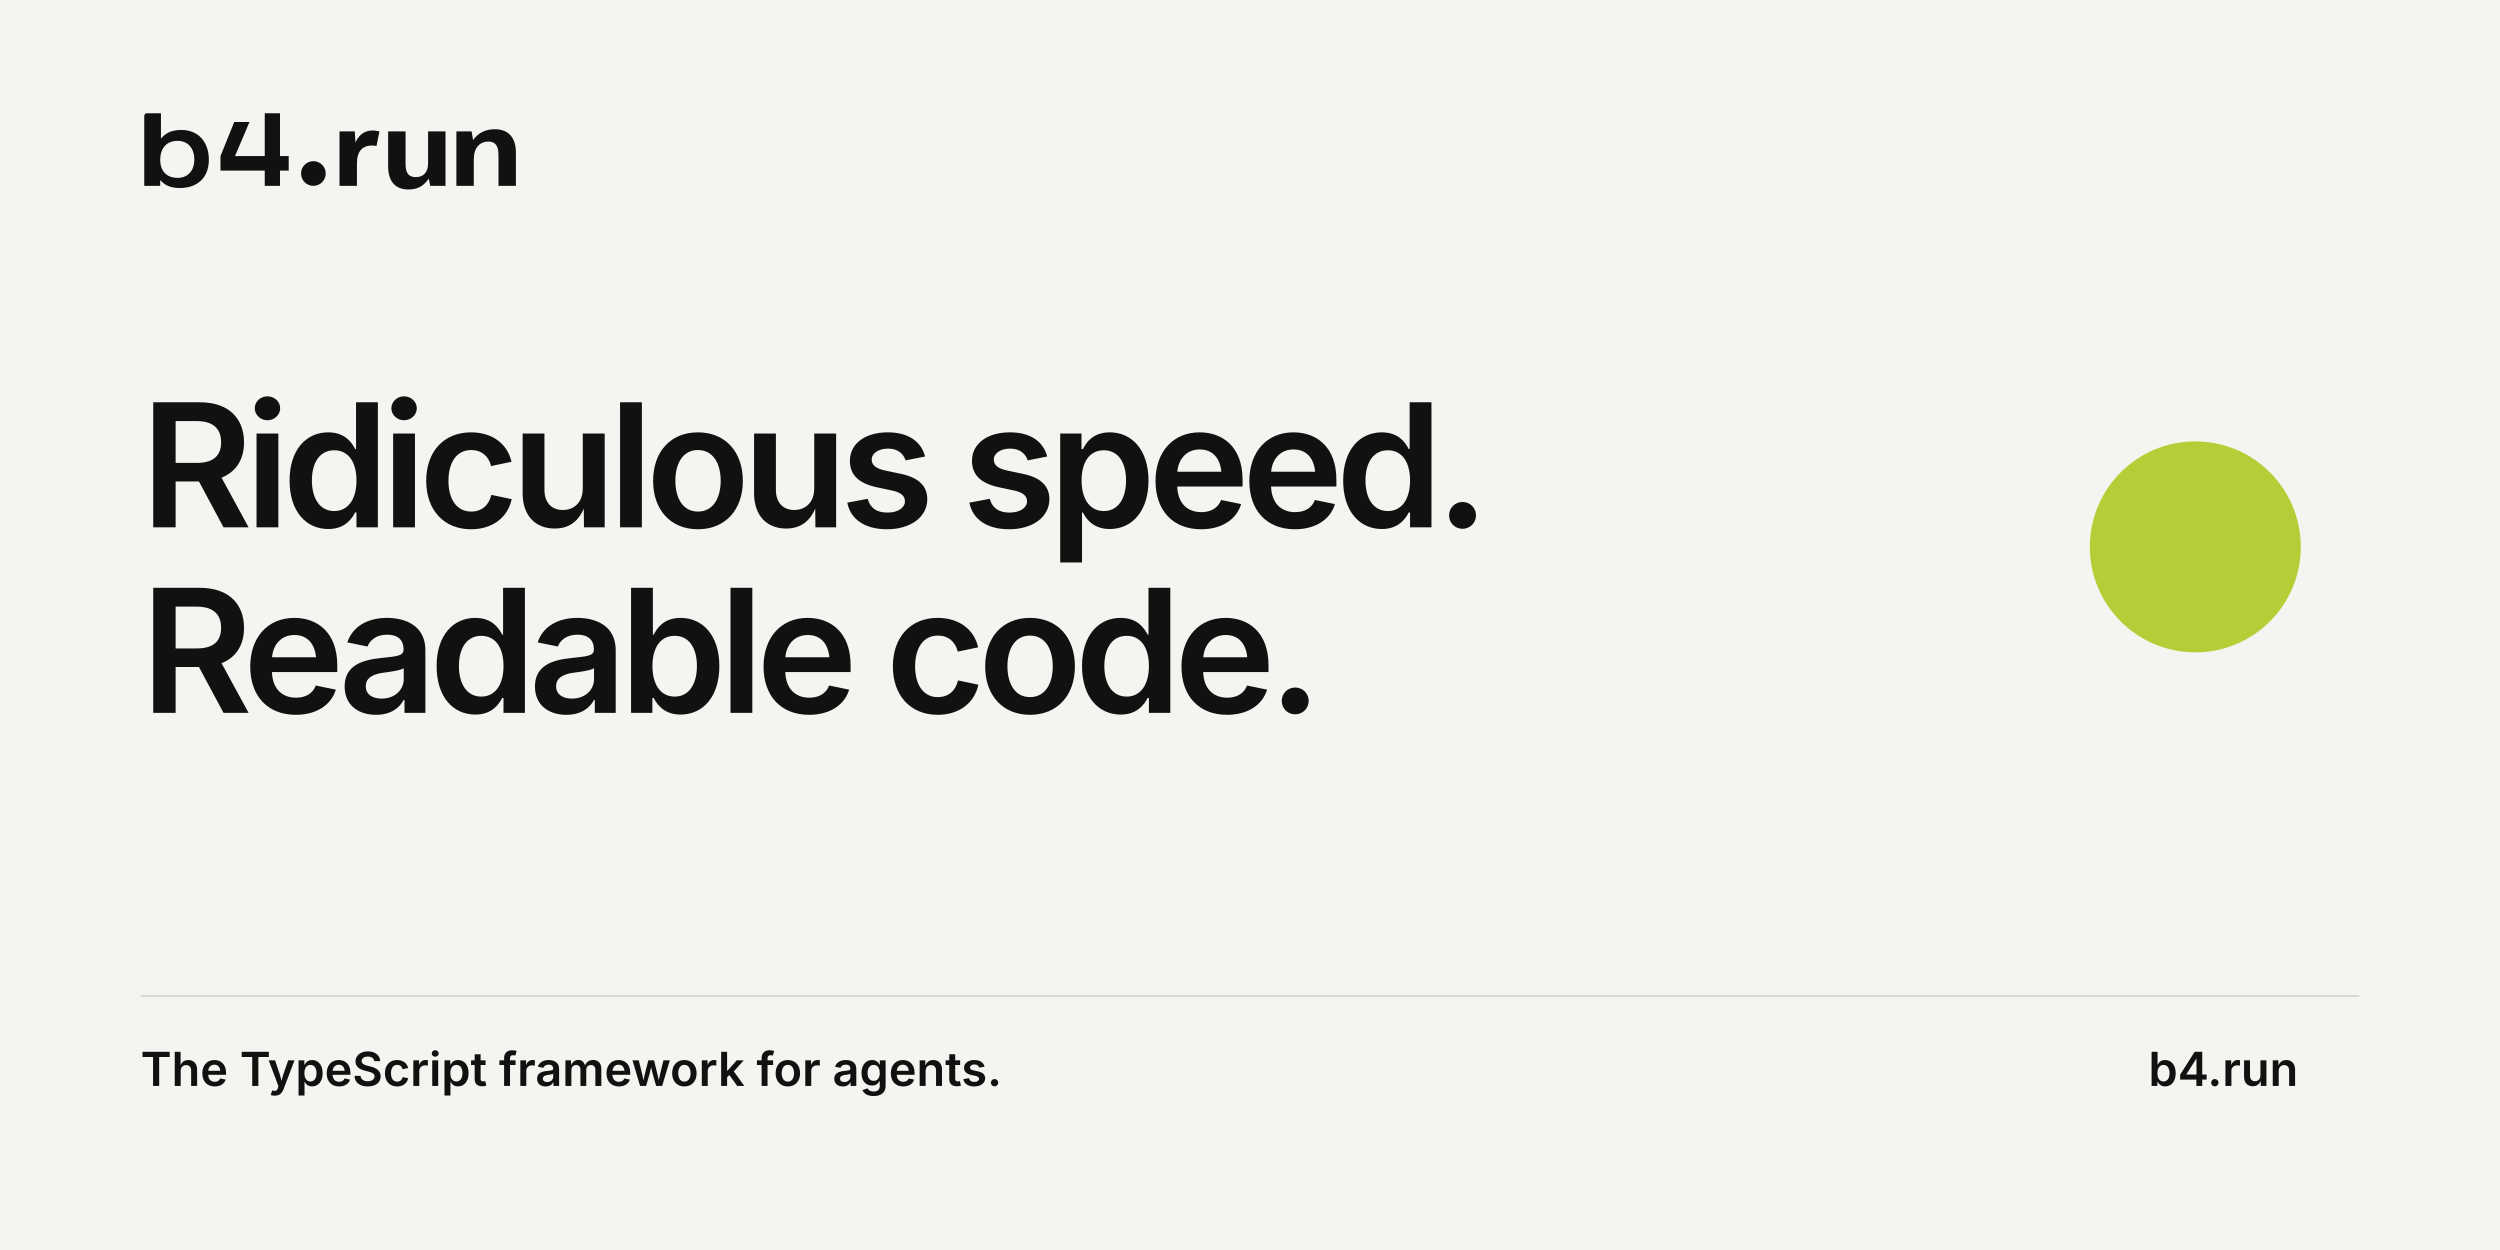
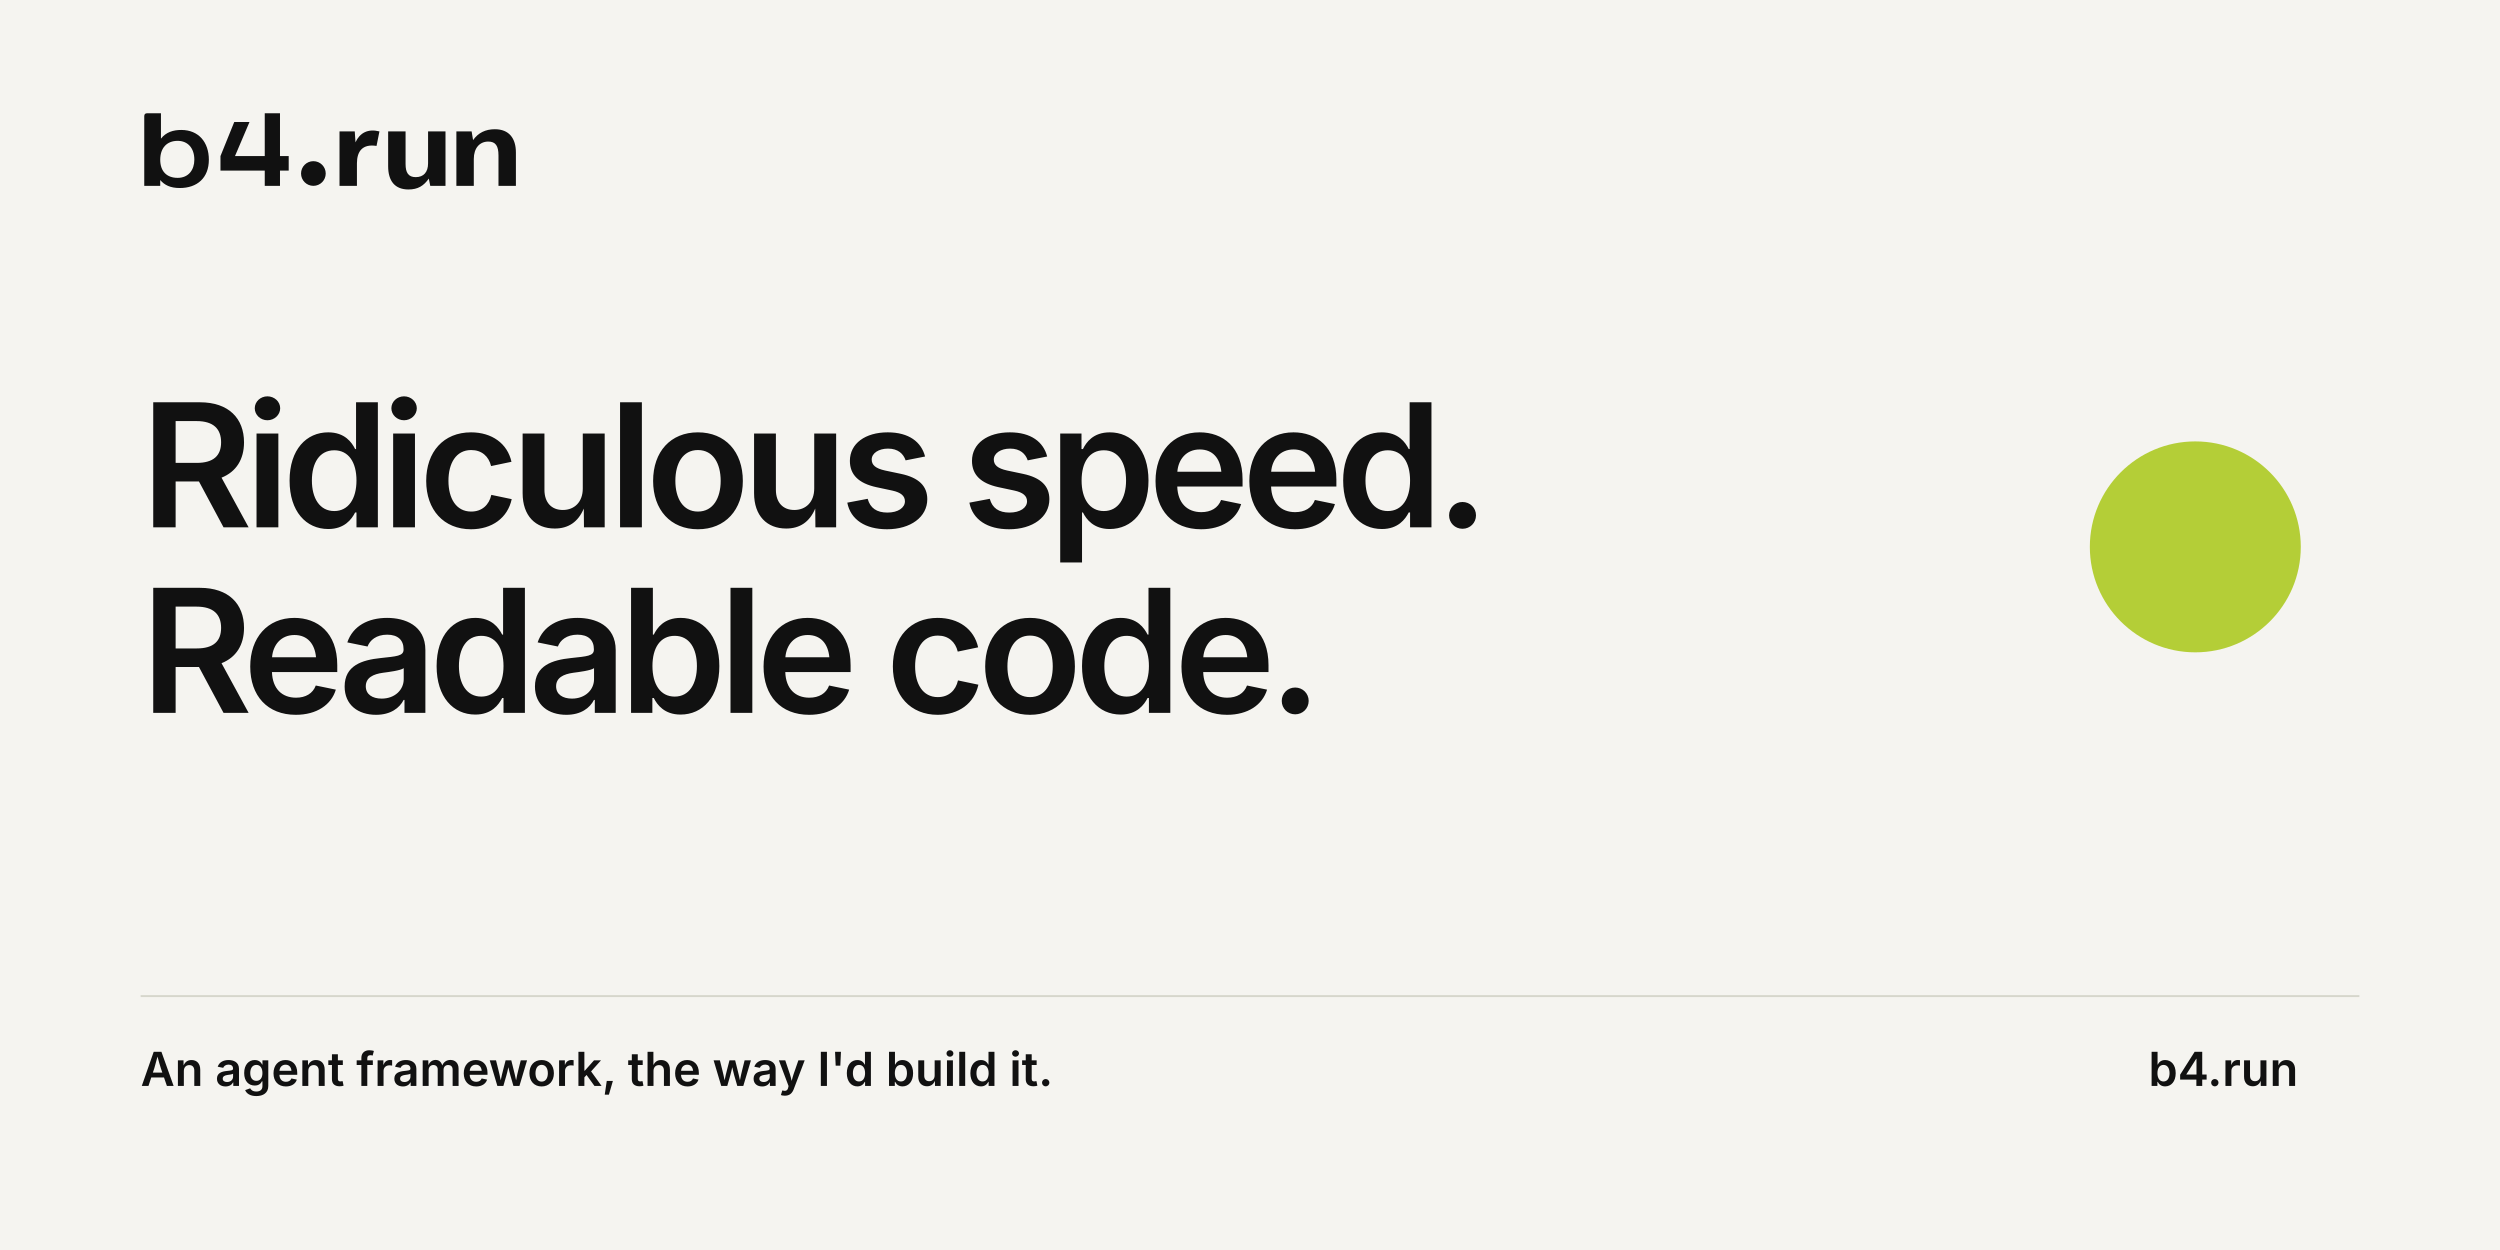
<svg xmlns="http://www.w3.org/2000/svg" width="1280" height="640" viewBox="0 0 1280 640" role="img" aria-labelledby="title desc">
  <rect width="1280" height="640" fill="#f5f4f0" />
  <svg x="72" y="56" width="194" height="43" viewBox="-5 -5 522 115">
    <g id="letter-b" transform="translate(0 0)" fill="#111111">
      <path d="M0 4Q0 0 4 0H23V35C30 26 40 23 51 23C75 23 89 40 89 64C89 89 73 103 49 103C36 103 28 99 22 92V100H0Z M22 64C22 80 31 89 46 89C61 89 69 78 69 64C69 48 60 38 46 38C31 38 22 48 22 64Z" fill-rule="evenodd" />
    </g>
    <g id="numeral-4" transform="translate(105 0)" fill="#111111">
      <path d="M19 12H40L20 59H61V0H82V59H94V79H82V100H61V79H0V59Z" fill-rule="evenodd" />
    </g>
    <g id="domain-dot" transform="translate(216 0)" fill="#111111">
      <circle cx="17" cy="83" r="17" />
    </g>
    <g id="letter-r" transform="translate(269 0)" fill="#111111">
      <path d="M0 25H21L22 40C28 27 39 21 55 25L51 45C32 42 24 52 24 69V100H0Z" fill-rule="evenodd" />
    </g>
    <g id="letter-u" transform="translate(336 0)" fill="#111111">
      <path d="M0 25H24V70C24 82 28 88 38 88C49 88 55 81 55 69V25H79V100H58L56 90C49 100 41 105 28 105C9 105 0 93 0 73Z" fill-rule="evenodd" />
    </g>
    <g id="letter-n" transform="translate(430 0)" fill="#111111">
      <path d="M0 25H21L23 37C30 27 40 22 53 22C73 22 82 35 82 54V100H58V58C58 45 54 39 44 39C32 39 24 48 24 63V100H0Z" fill-rule="evenodd" />
    </g>
  </svg>
  <g font-family="Inter, sans-serif" font-weight="600" fill="#111111">
    <text x="72" y="270" font-size="88" letter-spacing="-4">Ridiculous speed.</text>
    <text x="72" y="365" font-size="88" letter-spacing="-4">Readable code.</text>
-     <text x="72" y="556" font-size="24">The TypeScript framework for agents.</text>
+     <text x="72" y="556" font-size="24">An agent framework, the way I'd build it.</text>
    <text x="1100" y="556" font-size="24">b4.run</text>
  </g>
  <circle cx="1124" cy="280" r="54" fill="#b4ce37" />
  <path d="M72 510H1208" stroke="#d6d6cc" />
</svg>
